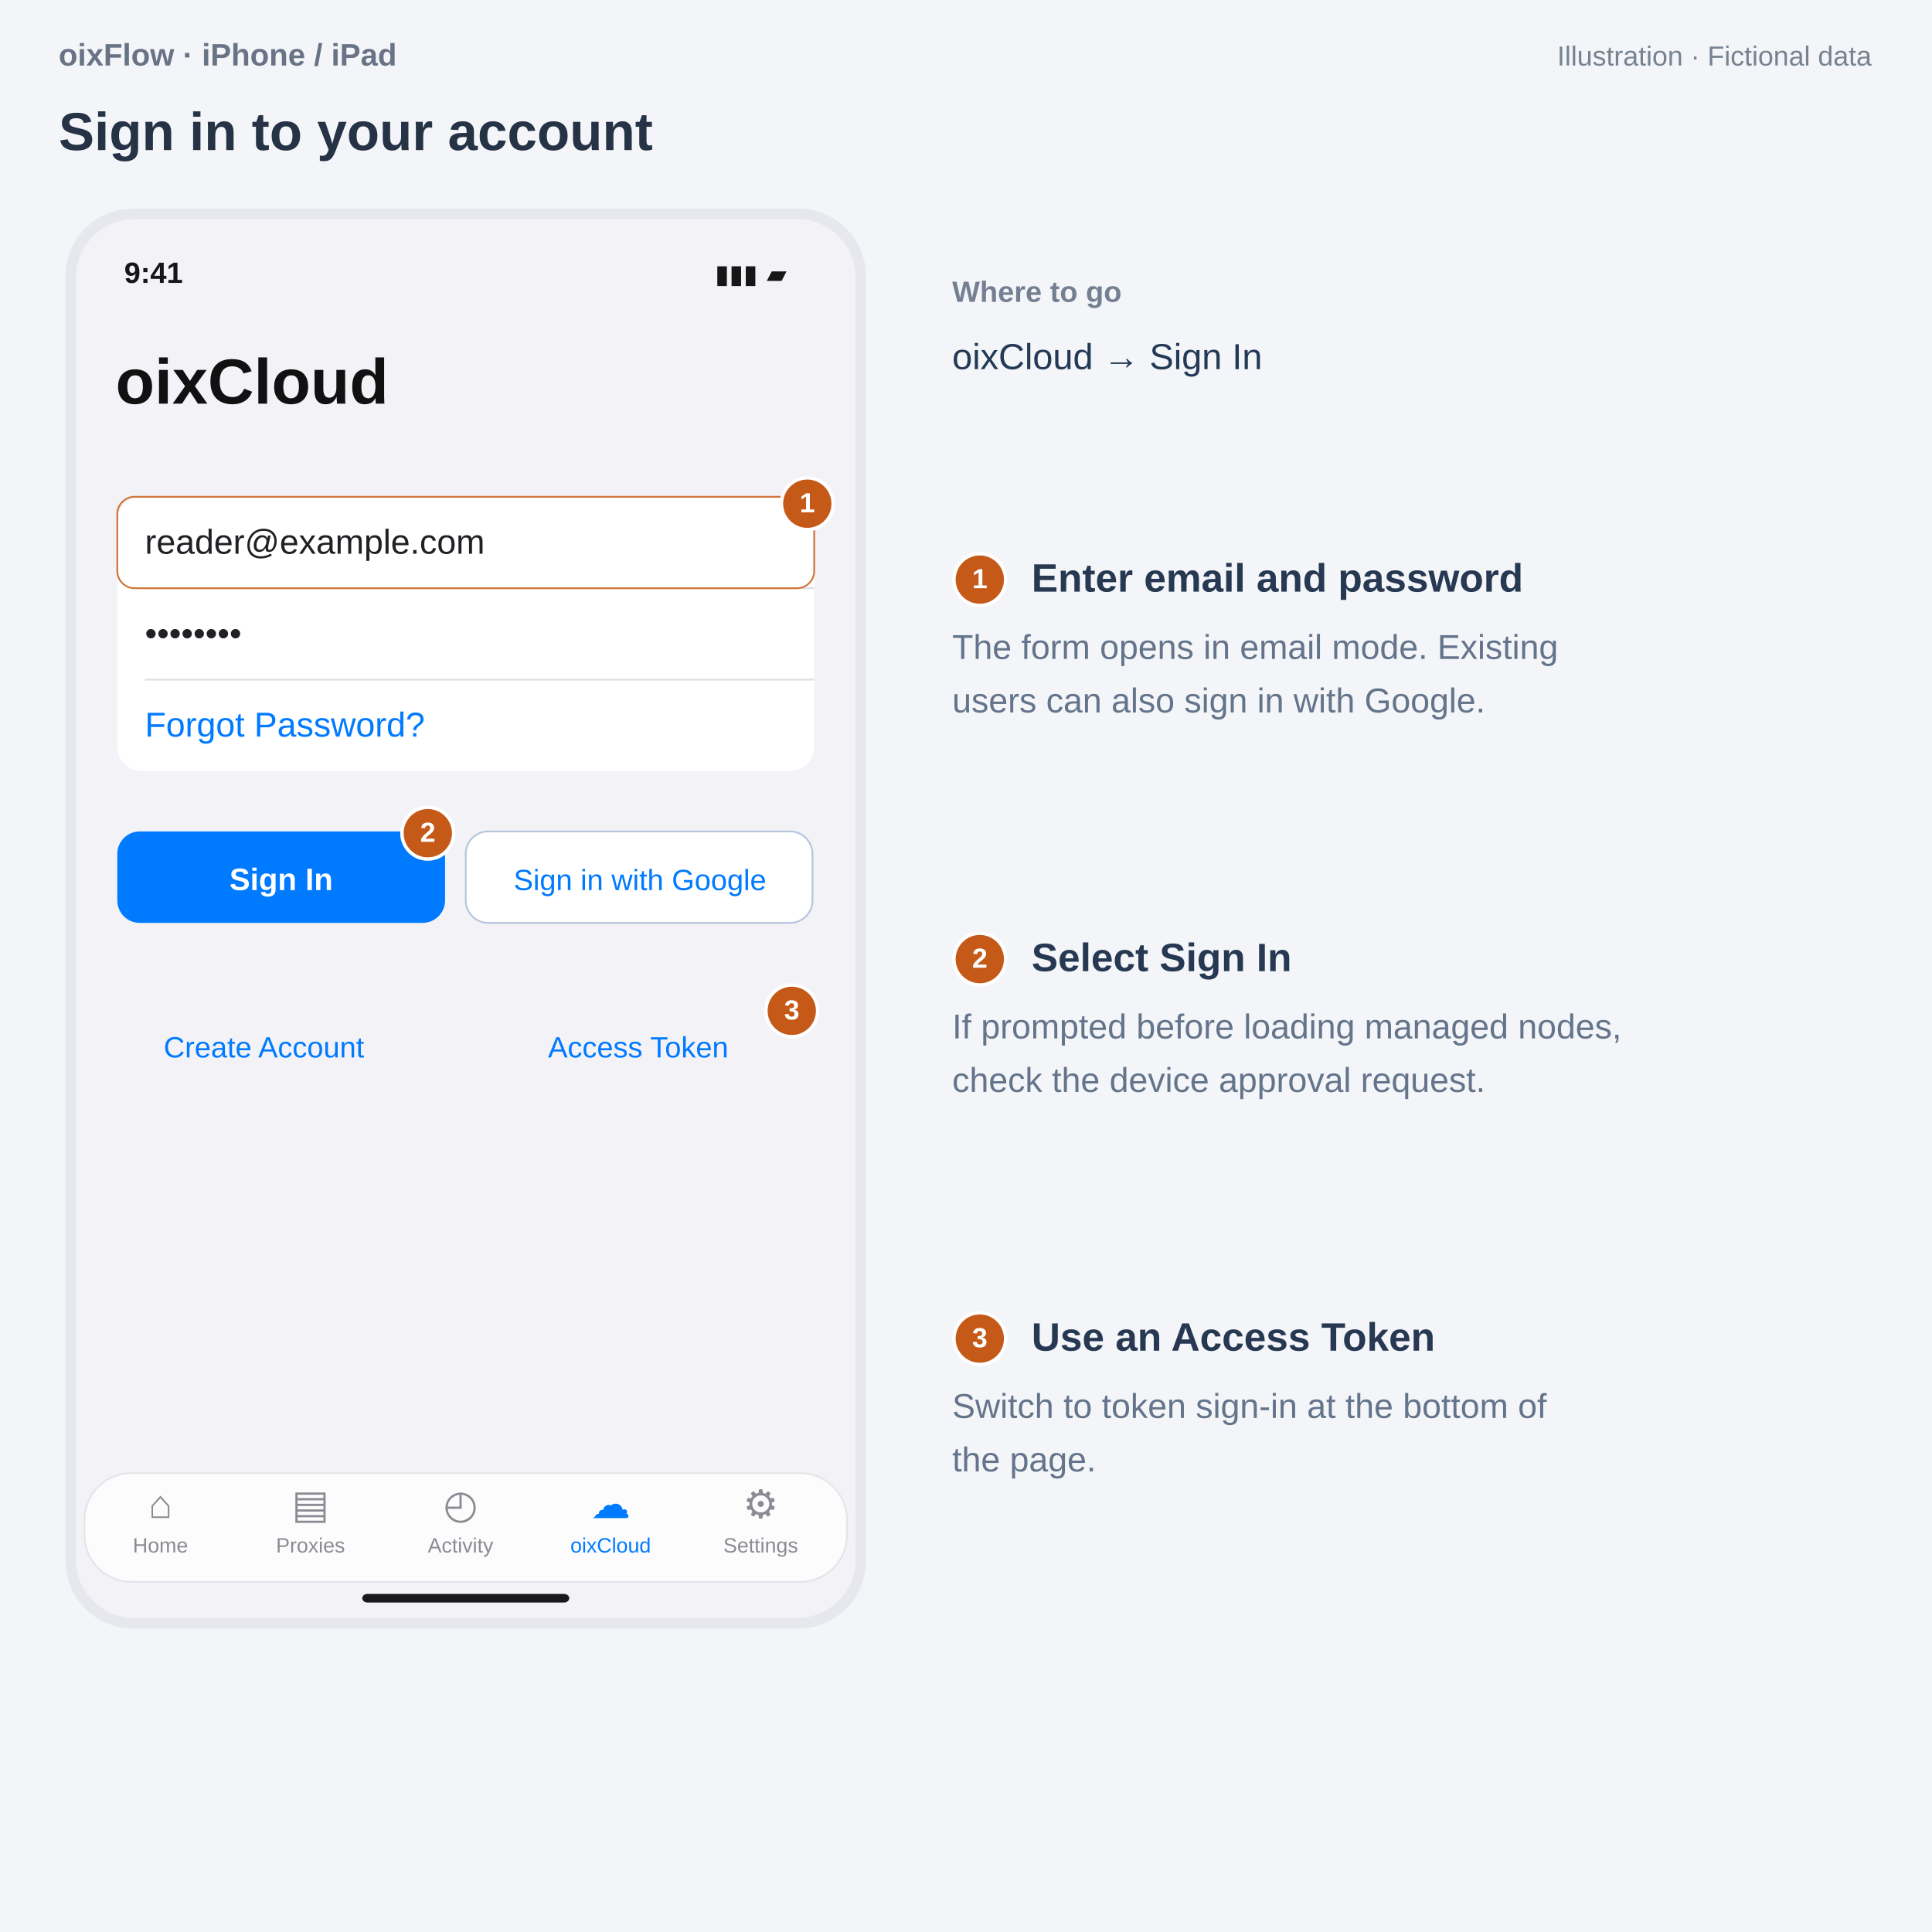
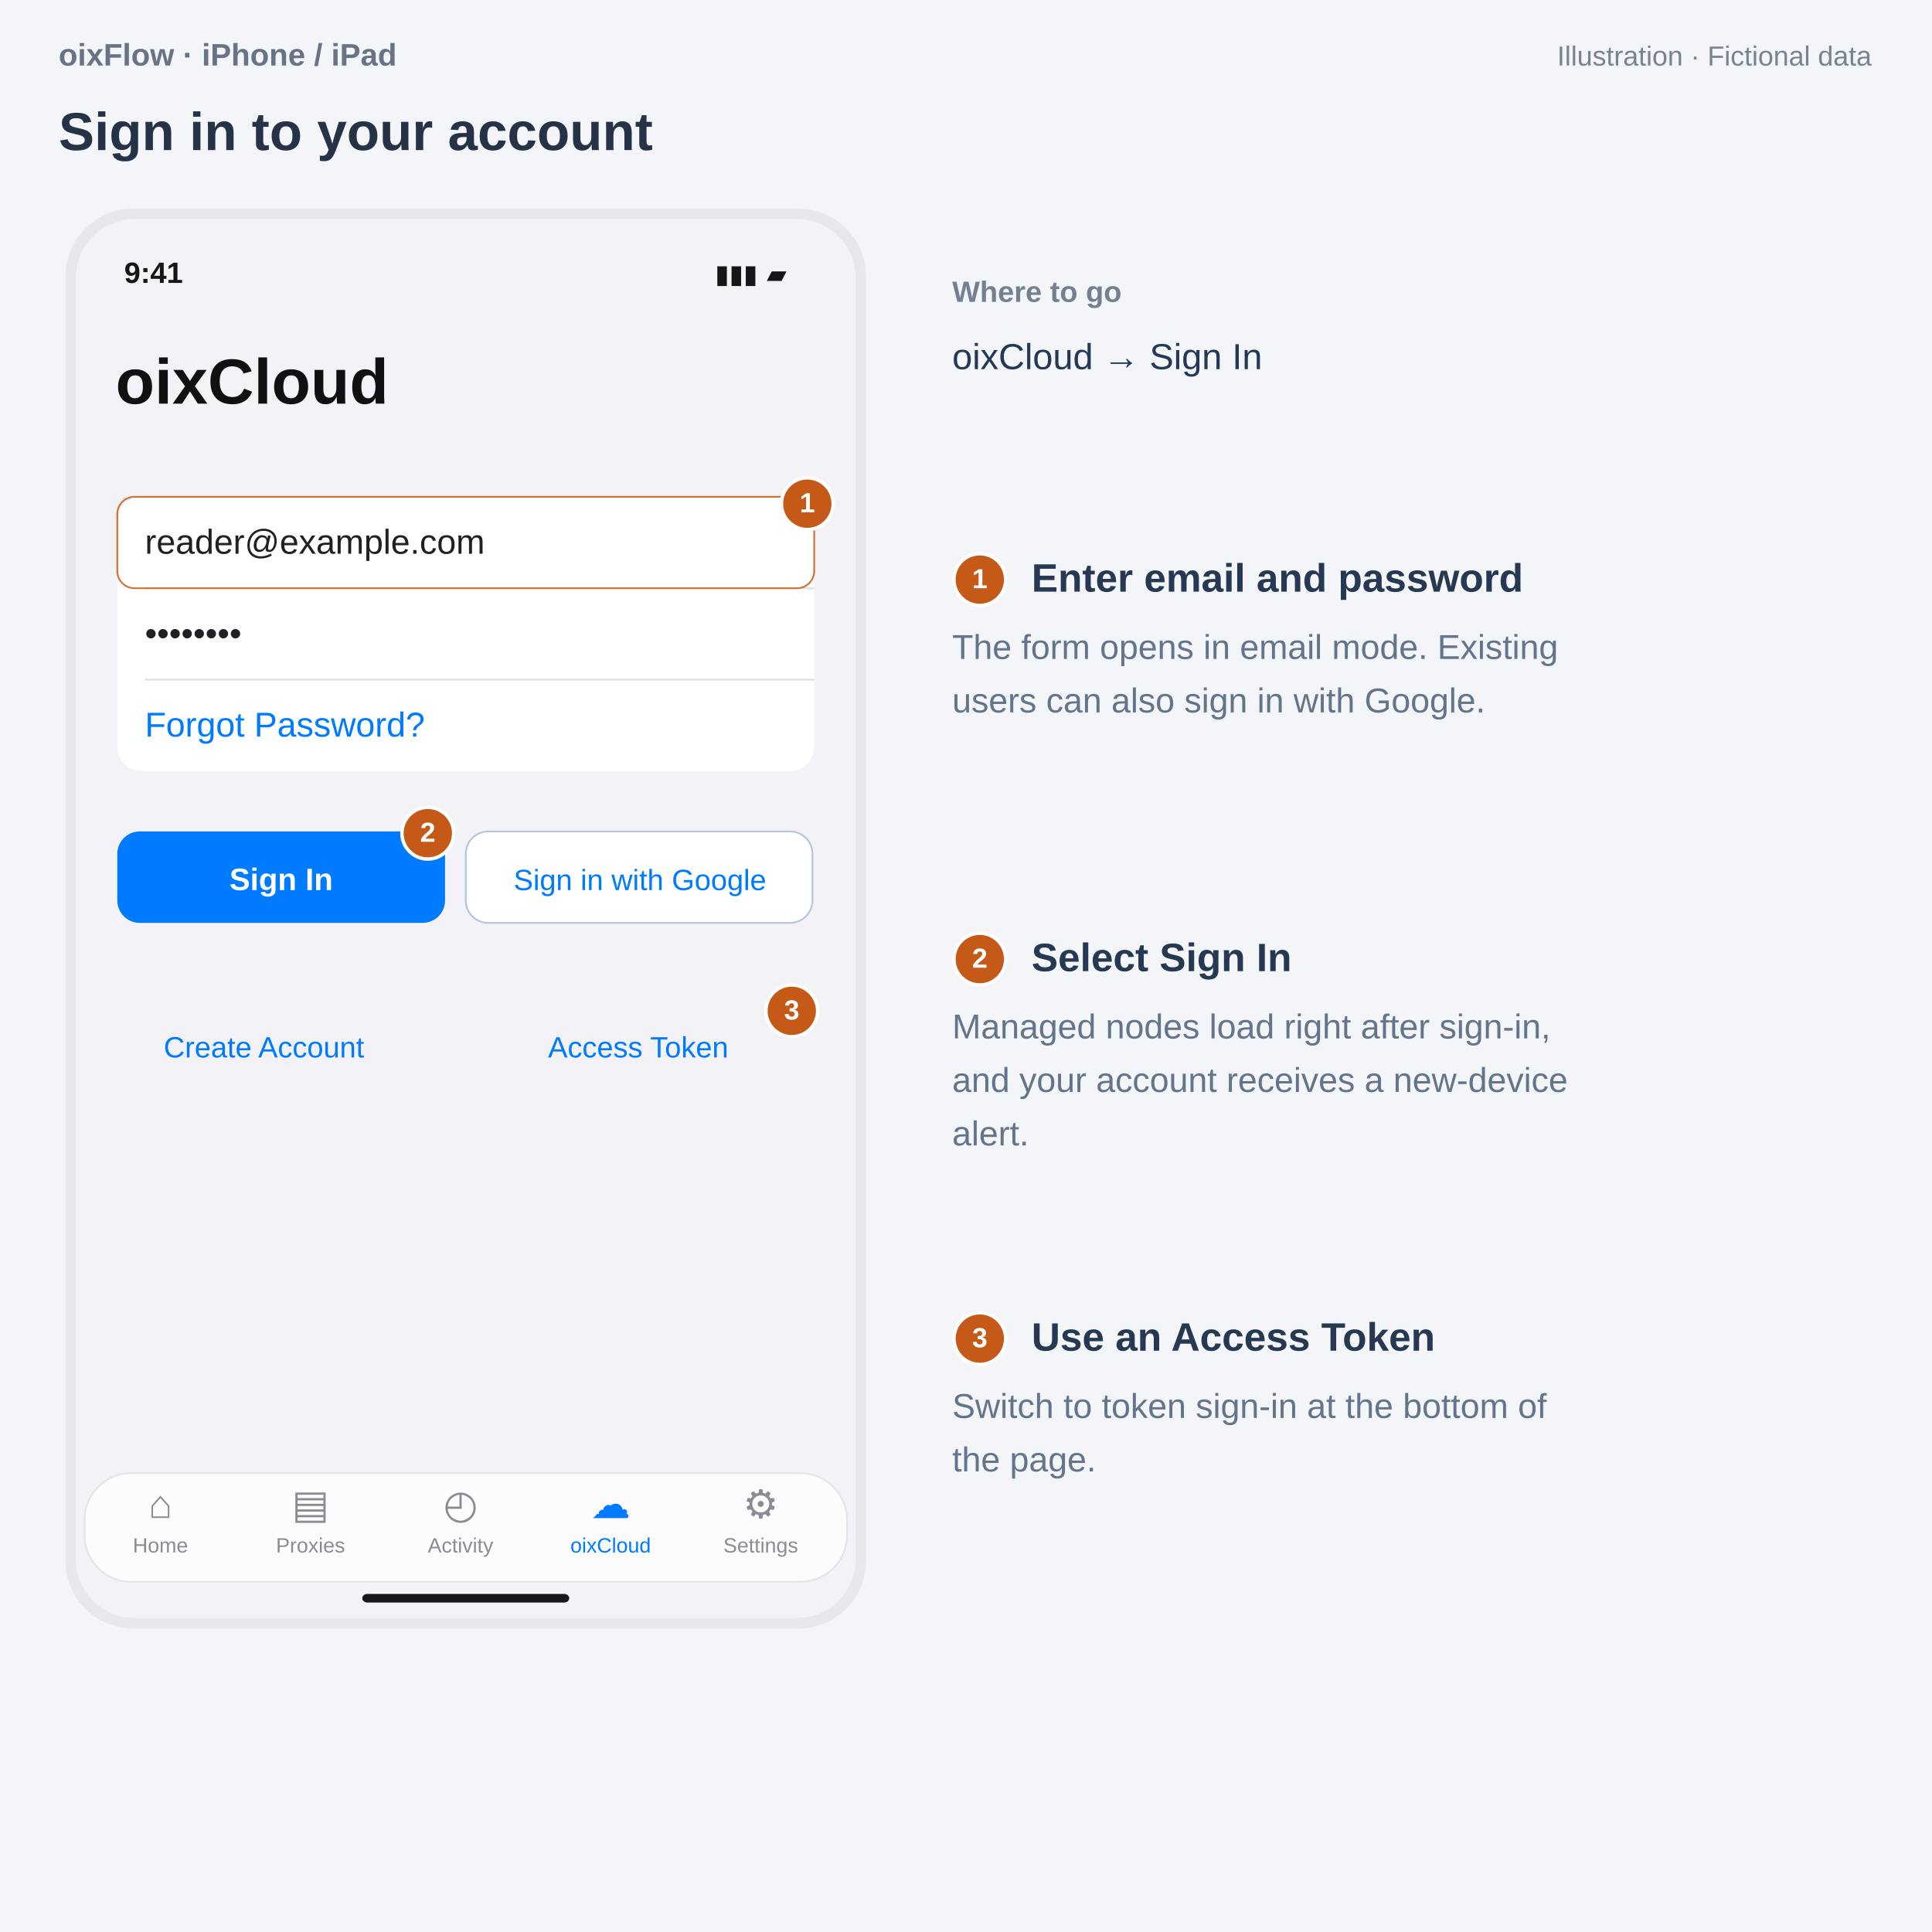
<svg xmlns="http://www.w3.org/2000/svg" width="1120" height="1120" viewBox="0 0 1120 1120" role="img" aria-labelledby="title desc">
  <g font-family="-apple-system,BlinkMacSystemFont,'PingFang SC','Segoe UI',Arial,sans-serif">
    <rect x="0" y="0" width="1120" height="1120" rx="0" fill="#f3f5f8" stroke="none" />
    <text x="34" y="38" font-size="18" fill="#697386" font-weight="600" text-anchor="start">oixFlow · iPhone / iPad</text>
    <text x="1085" y="38" font-size="16" fill="#788392" font-weight="500" text-anchor="end">Illustration · Fictional data</text>
    <text x="34" y="87" font-size="31" fill="#263245" font-weight="700" text-anchor="start">Sign in to your account</text>
    <rect x="38" y="121" width="464" height="823" rx="39" fill="#e6e8ed" stroke="none" />
    <rect x="44" y="127" width="452" height="811" rx="34" fill="#f2f2f7" stroke="none" />
    <text x="72" y="164" font-size="17" fill="#161617" font-weight="650" text-anchor="start">9:41</text>
    <text x="456" y="164" font-size="15" fill="#161617" font-weight="600" text-anchor="end">▮▮▮  ▰</text>
    <text x="67" y="234" font-size="37" fill="#111" font-weight="700" text-anchor="start">oixCloud</text>
    <rect x="49" y="854" width="442" height="63" rx="27" fill="#fcfcfd" stroke="#e4e4e9" />
    <text x="93" y="880" font-size="23" fill="#8b8b93" font-weight="500" text-anchor="middle">⌂</text>
    <text x="93" y="900" font-size="12" fill="#8b8b93" font-weight="500" text-anchor="middle">Home</text>
    <text x="180" y="880" font-size="23" fill="#8b8b93" font-weight="500" text-anchor="middle">▤</text>
    <text x="180" y="900" font-size="12" fill="#8b8b93" font-weight="500" text-anchor="middle">Proxies</text>
    <text x="267" y="880" font-size="23" fill="#8b8b93" font-weight="500" text-anchor="middle">◴</text>
    <text x="267" y="900" font-size="12" fill="#8b8b93" font-weight="500" text-anchor="middle">Activity</text>
    <text x="354" y="880" font-size="23" fill="#007aff" font-weight="500" text-anchor="middle">☁</text>
    <text x="354" y="900" font-size="12" fill="#007aff" font-weight="500" text-anchor="middle">oixCloud</text>
    <text x="441" y="880" font-size="23" fill="#8b8b93" font-weight="500" text-anchor="middle">⚙</text>
    <text x="441" y="900" font-size="12" fill="#8b8b93" font-weight="500" text-anchor="middle">Settings</text>
    <rect x="210" y="924" width="120" height="5" rx="3" fill="#19191b" stroke="none" />
    <rect x="68" y="288" width="404" height="159" rx="14" fill="#fff" stroke="none" />
    <text x="84" y="321" font-size="20" fill="#202124" font-weight="400" text-anchor="start">reader@example.com</text>
    <path d="M84 341H472" stroke="#dedee3" stroke-width="1" />
    <rect x="68" y="288" width="404" height="53" rx="10" fill="none" stroke="#d27336" />
    <circle cx="468" cy="292" r="15" fill="#c55a18" stroke="#fff" stroke-width="2" />
    <text x="468" y="297" font-size="16" fill="#fff" font-weight="700" text-anchor="middle">1</text>
    <text x="84" y="374" font-size="20" fill="#202124" font-weight="400" text-anchor="start">••••••••</text>
    <path d="M84 394H472" stroke="#dedee3" stroke-width="1" />
    <text x="84" y="427" font-size="20" fill="#007aff" font-weight="400" text-anchor="start">Forgot Password?</text>
    <rect x="68" y="482" width="190" height="53" rx="13" fill="#007aff" stroke="none" />
    <text x="163" y="516" font-size="18" fill="#fff" font-weight="600" text-anchor="middle">Sign In</text>
    <circle cx="248" cy="483" r="15" fill="#c55a18" stroke="#fff" stroke-width="2" />
    <text x="248" y="488" font-size="16" fill="#fff" font-weight="700" text-anchor="middle">2</text>
    <rect x="270" y="482" width="201" height="53" rx="13" fill="#fff" stroke="#b6c5dc" />
    <text x="371" y="516" font-size="17" fill="#007aff" font-weight="500" text-anchor="middle">Sign in with Google</text>
    <text x="153" y="613" font-size="17" fill="#007aff" font-weight="500" text-anchor="middle">Create Account</text>
    <text x="370" y="613" font-size="17" fill="#007aff" font-weight="500" text-anchor="middle">Access Token</text>
    <circle cx="459" cy="586" r="15" fill="#c55a18" stroke="#fff" stroke-width="2" />
    <text x="459" y="591" font-size="16" fill="#fff" font-weight="700" text-anchor="middle">3</text>
    <text x="552" y="175" font-size="17" fill="#748092" font-weight="600" text-anchor="start">Where to go</text>
    <text x="552" y="214" font-size="21" fill="#233955" font-weight="400" text-anchor="start">oixCloud → Sign In</text>
    <circle cx="568" cy="336" r="15" fill="#c55a18" stroke="#fff" stroke-width="2" />
    <text x="568" y="341" font-size="16" fill="#fff" font-weight="700" text-anchor="middle">1</text>
    <text x="598" y="343" font-size="23" fill="#273952" font-weight="600" text-anchor="start">Enter email and password</text>
    <text x="552" y="382" font-size="20" fill="#64748b" font-weight="400" text-anchor="start">The form opens in email mode. Existing</text>
    <text x="552" y="413" font-size="20" fill="#64748b" font-weight="400" text-anchor="start">users can also sign in with Google.</text>
    <circle cx="568" cy="556" r="15" fill="#c55a18" stroke="#fff" stroke-width="2" />
    <text x="568" y="561" font-size="16" fill="#fff" font-weight="700" text-anchor="middle">2</text>
    <text x="598" y="563" font-size="23" fill="#273952" font-weight="600" text-anchor="start">Select Sign In</text>
-     <text x="552" y="602" font-size="20" fill="#64748b" font-weight="400" text-anchor="start">If prompted before loading managed nodes,</text>
-     <text x="552" y="633" font-size="20" fill="#64748b" font-weight="400" text-anchor="start">check the device approval request.</text>
+     <text x="552" y="602" font-size="20" fill="#64748b" font-weight="400" text-anchor="start">Managed nodes load right after sign-in,</text>
+     <text x="552" y="633" font-size="20" fill="#64748b" font-weight="400" text-anchor="start">and your account receives a new-device</text>
+     <text x="552" y="664" font-size="20" fill="#64748b" font-weight="400" text-anchor="start">alert.</text>
    <circle cx="568" cy="776" r="15" fill="#c55a18" stroke="#fff" stroke-width="2" />
    <text x="568" y="781" font-size="16" fill="#fff" font-weight="700" text-anchor="middle">3</text>
    <text x="598" y="783" font-size="23" fill="#273952" font-weight="600" text-anchor="start">Use an Access Token</text>
    <text x="552" y="822" font-size="20" fill="#64748b" font-weight="400" text-anchor="start">Switch to token sign-in at the bottom of</text>
    <text x="552" y="853" font-size="20" fill="#64748b" font-weight="400" text-anchor="start">the page.</text>
  </g>
</svg>
